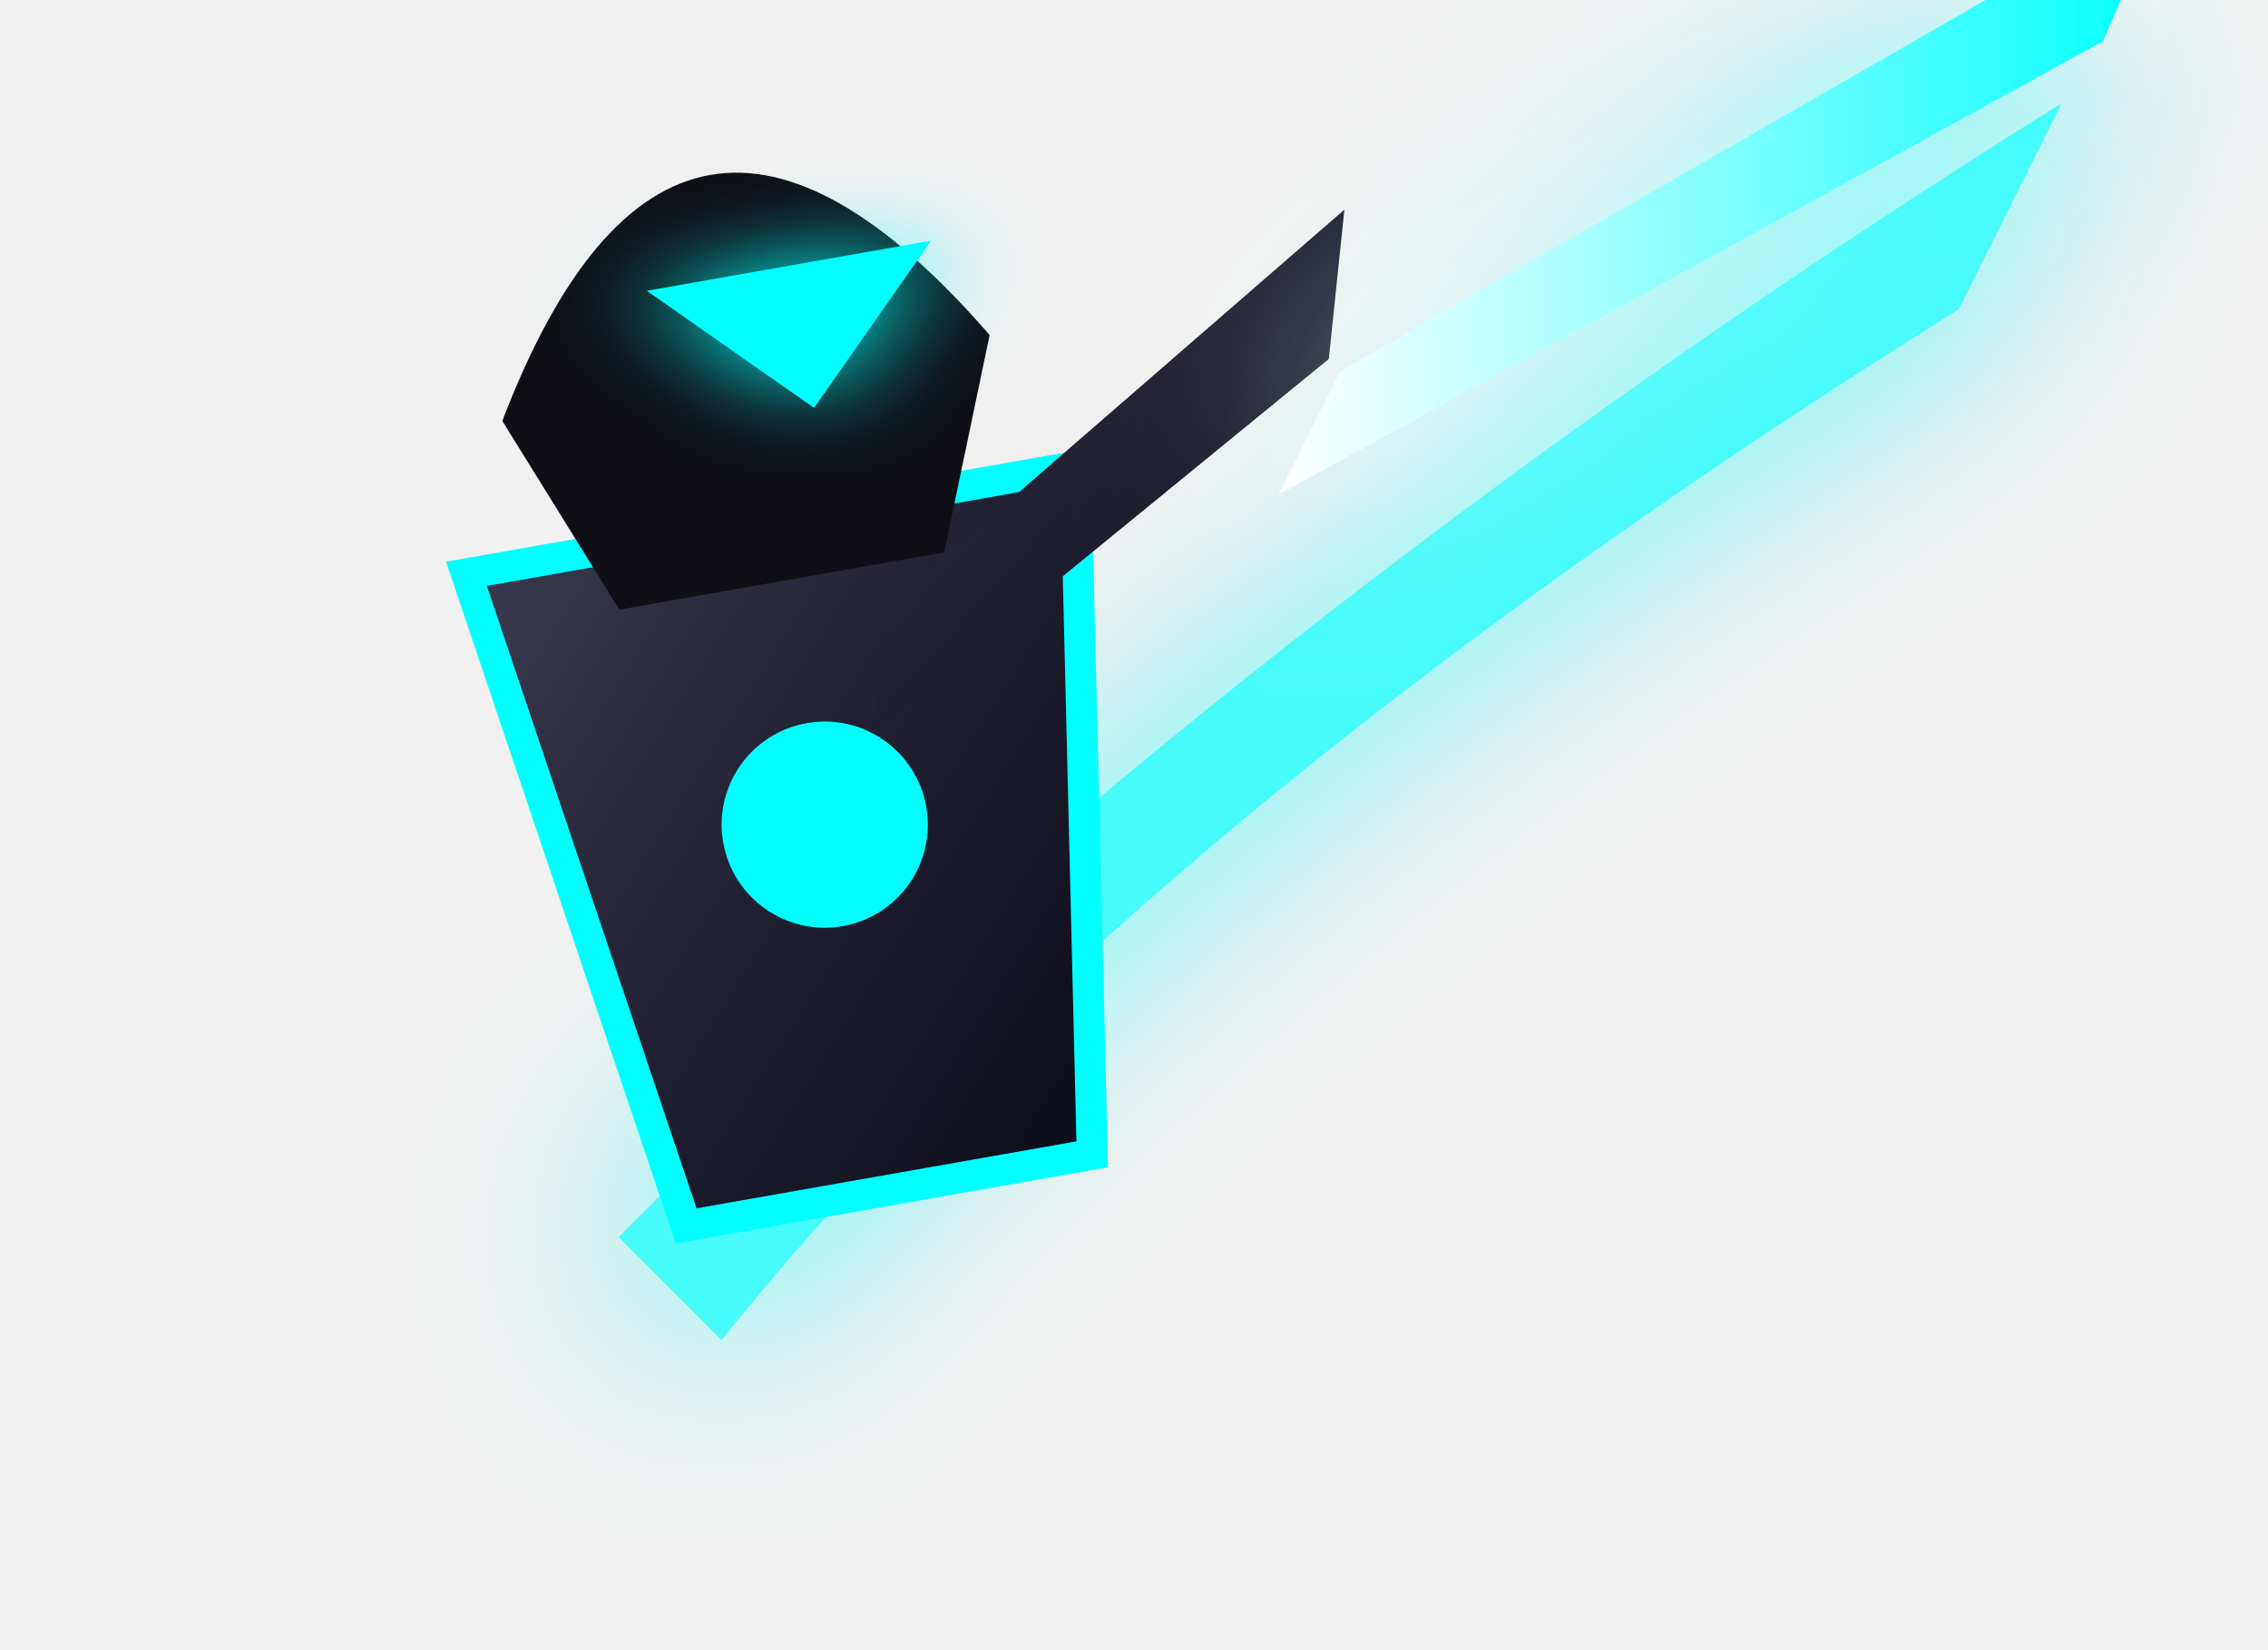
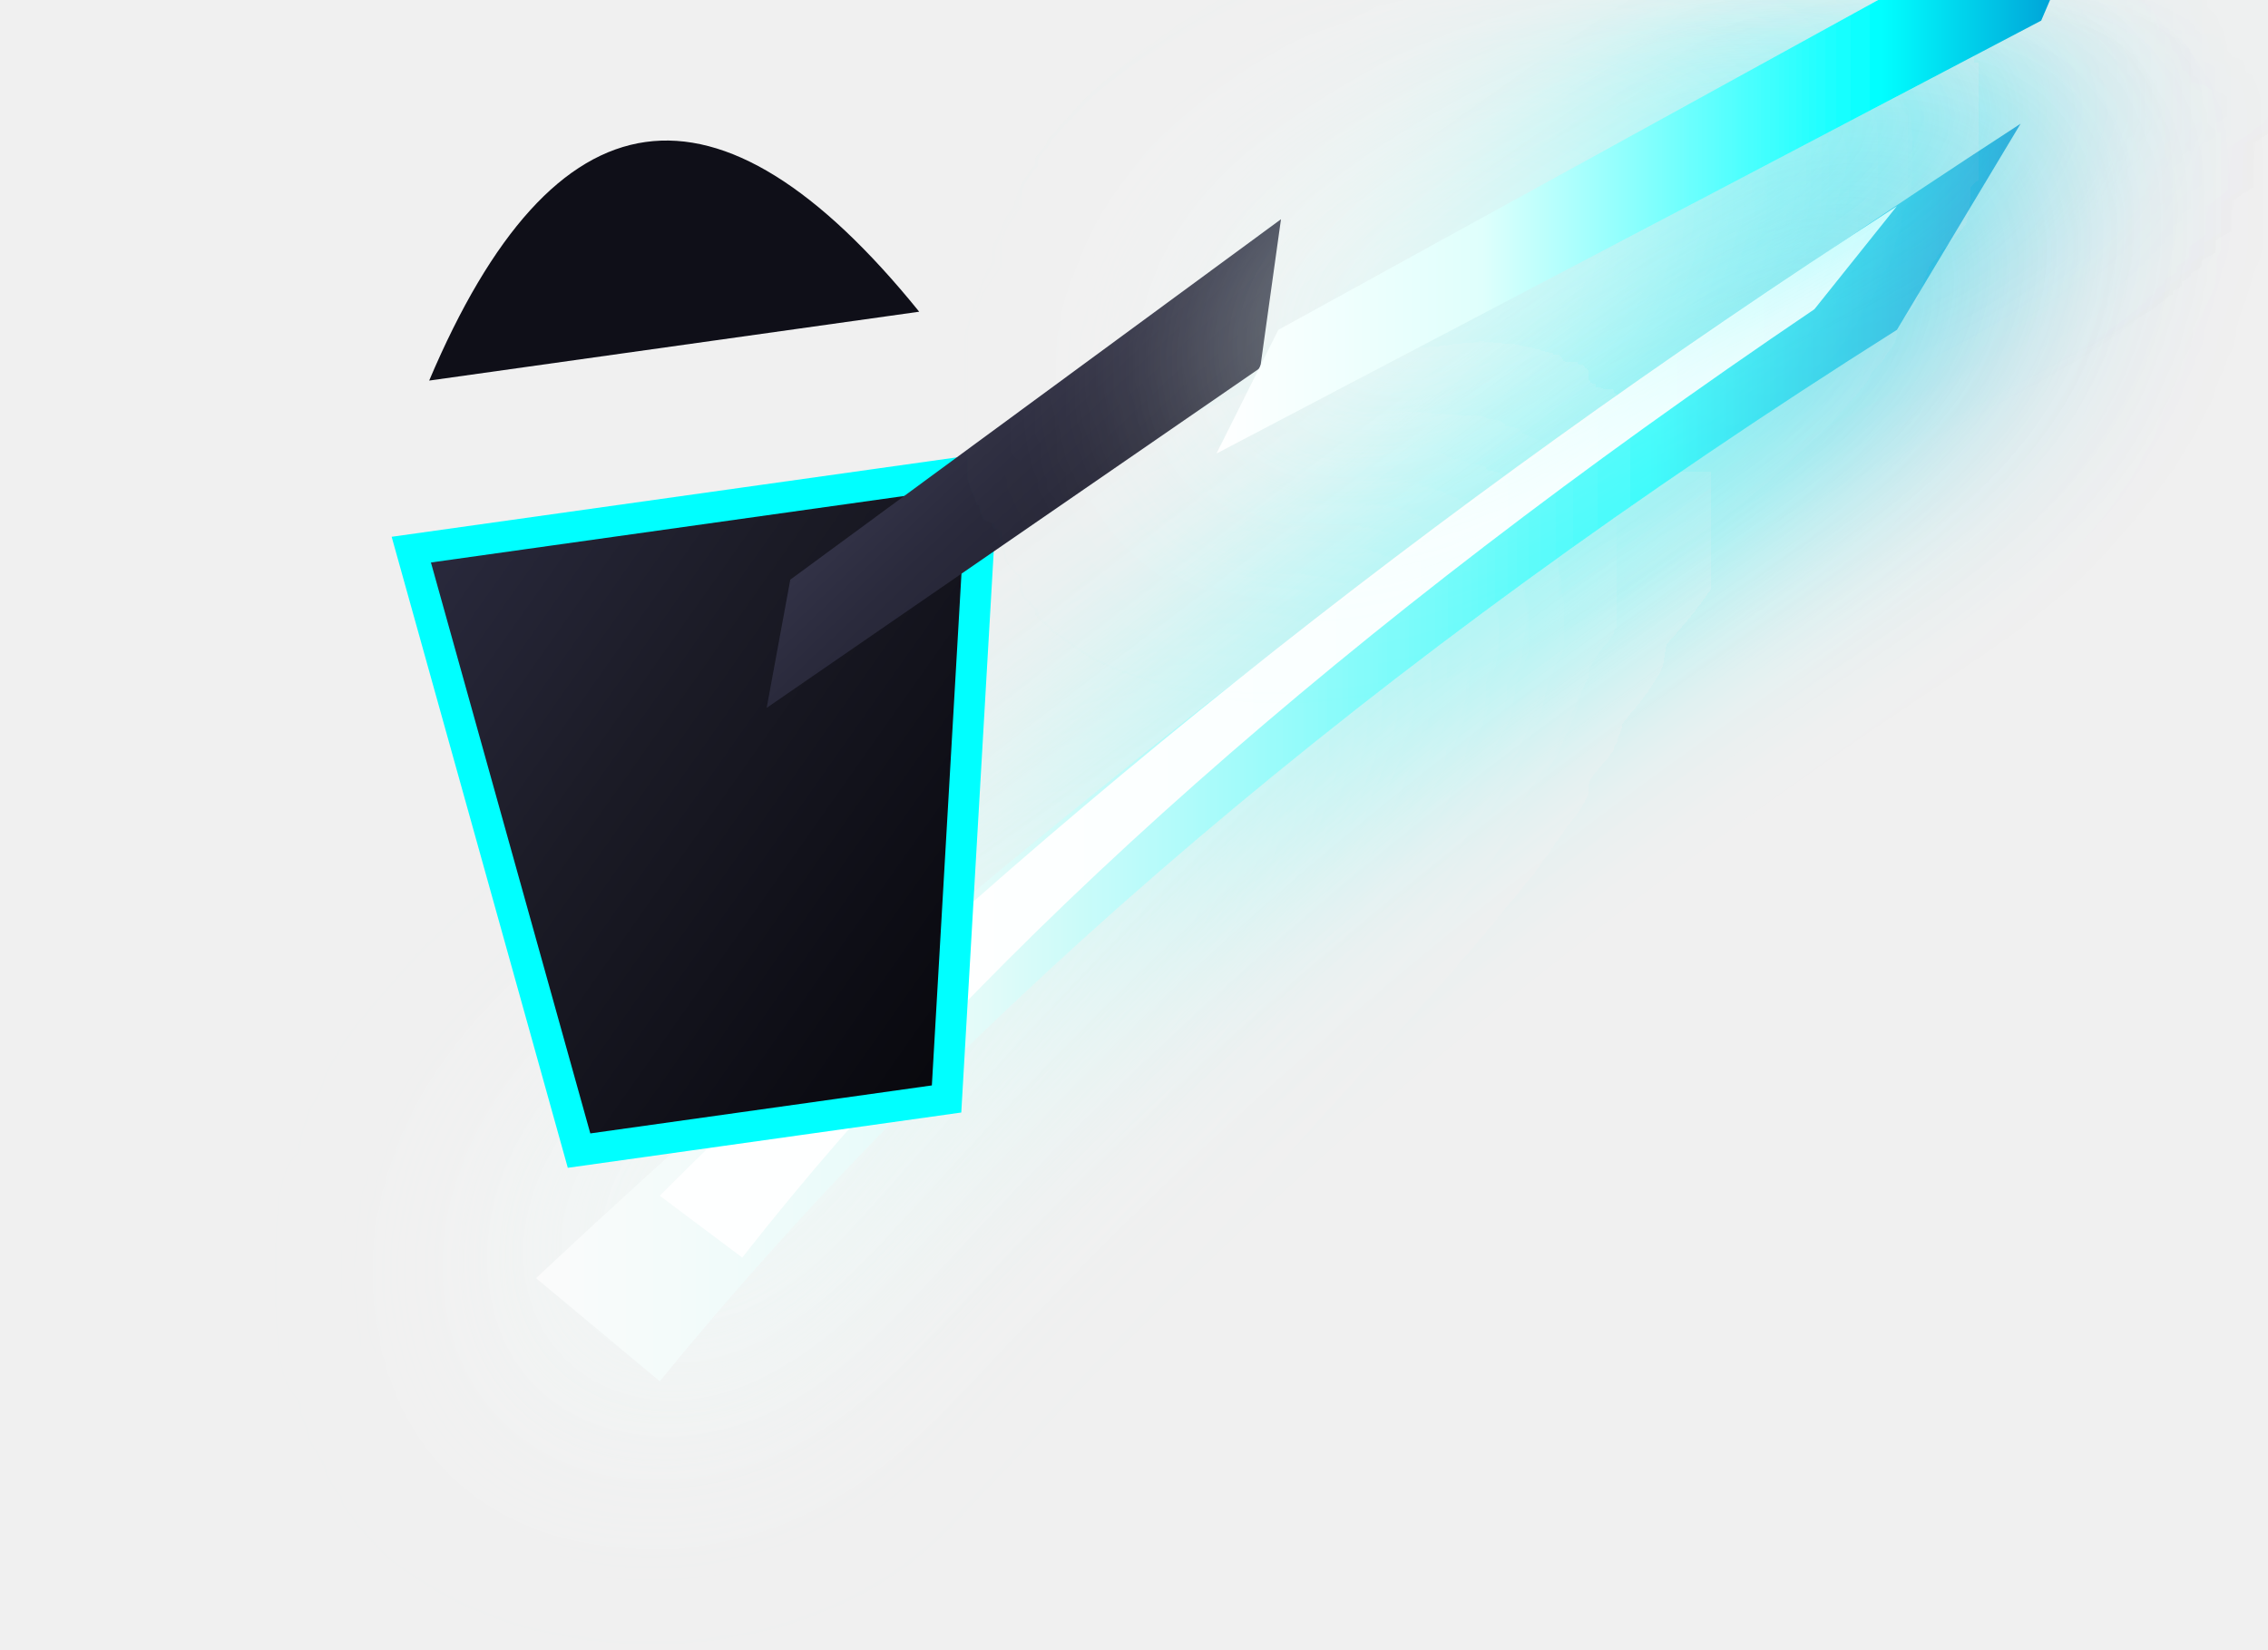
<svg xmlns="http://www.w3.org/2000/svg" viewBox="0 0 110 80" width="110" height="80">
  <defs>
-     <filter id="glow" x="-50%" y="-50%" width="200%" height="200%">
-       <feGaussianBlur stdDeviation="2.5" result="blur" />
-       <feComposite in="SourceGraphic" in2="blur" operator="over" />
+     <filter id="cyanGlow" x="-50%" y="-50%" width="200%" height="200%">
+       <feGaussianBlur stdDeviation="3" result="blur" />
+       <feMerge>
+         <feMergeNode in="blur" />
+         <feMergeNode in="SourceGraphic" />
+       </feMerge>
    </filter>
-     <filter id="heavyGlow" x="-50%" y="-50%" width="200%" height="200%">
-       <feGaussianBlur stdDeviation="5" result="blur" />
-       <feComposite in="SourceGraphic" in2="blur" operator="over" />
+     <filter id="heavyCyanGlow" x="-80%" y="-80%" width="260%" height="260%">
+       <feGaussianBlur stdDeviation="6" result="blur1" />
+       <feGaussianBlur stdDeviation="2" result="blur2" />
+       <feMerge>
+         <feMergeNode in="blur1" />
+         <feMergeNode in="blur2" />
+         <feMergeNode in="SourceGraphic" />
+       </feMerge>
    </filter>
-     <linearGradient id="metal" x1="0%" y1="0%" x2="100%" y2="100%">
-       <stop offset="0%" stop-color="#3a3a4f" />
-       <stop offset="50%" stop-color="#1e1e2f" />
-       <stop offset="100%" stop-color="#0a0a14" />
+     <filter id="pinkGlow" x="-50%" y="-50%" width="200%" height="200%">
+       <feGaussianBlur stdDeviation="3.5" result="blur" />
+       <feMerge>
+         <feMergeNode in="blur" />
+         <feMergeNode in="SourceGraphic" />
+       </feMerge>
+     </filter>
+     <filter id="greenGlow" x="-50%" y="-50%" width="200%" height="200%">
+       <feGaussianBlur stdDeviation="3" result="blur" />
+       <feMerge>
+         <feMergeNode in="blur" />
+         <feMergeNode in="SourceGraphic" />
+       </feMerge>
+     </filter>
+     <filter id="orangeGlow" x="-50%" y="-50%" width="200%" height="200%">
+       <feGaussianBlur stdDeviation="4.5" result="blur" />
+       <feMerge>
+         <feMergeNode in="blur" />
+         <feMergeNode in="SourceGraphic" />
+       </feMerge>
+     </filter>
+     <linearGradient id="cyberMetal" x1="0%" y1="0%" x2="100%" y2="100%">
+       <stop offset="0%" stop-color="#2a2a3e" />
+       <stop offset="35%" stop-color="#1b1b26" />
+       <stop offset="70%" stop-color="#0e0e16" />
+       <stop offset="100%" stop-color="#050508" />
    </linearGradient>
-     <linearGradient id="blade" x1="0%" y1="0%" x2="100%" y2="0%">
+     <linearGradient id="cyberMetalLight" x1="0%" y1="0%" x2="100%" y2="100%">
+       <stop offset="0%" stop-color="#4e4e6a" />
+       <stop offset="50%" stop-color="#2a2a3c" />
+       <stop offset="100%" stop-color="#14141e" />
+     </linearGradient>
+     <linearGradient id="ninjaBlade" x1="0%" y1="0%" x2="100%" y2="0%">
      <stop offset="0%" stop-color="#ffffff" />
-       <stop offset="100%" stop-color="#00ffff" />
+       <stop offset="30%" stop-color="#dffffc" />
+       <stop offset="75%" stop-color="#00ffff" />
+       <stop offset="100%" stop-color="#0088cc" />
    </linearGradient>
-     <linearGradient id="energy" x1="0%" y1="0%" x2="100%" y2="100%">
+     <linearGradient id="cyberScarf" x1="0%" y1="0%" x2="100%" y2="100%">
      <stop offset="0%" stop-color="#ff0055" />
-       <stop offset="100%" stop-color="#ff9900" />
+       <stop offset="45%" stop-color="#ff3300" />
+       <stop offset="90%" stop-color="#ffcc00" />
+     </linearGradient>
+     <linearGradient id="plasmaBlue" x1="0%" y1="0%" x2="100%" y2="100%">
+       <stop offset="0%" stop-color="#ffffff" />
+       <stop offset="50%" stop-color="#00ffff" />
+       <stop offset="100%" stop-color="#0033aa" />
+     </linearGradient>
+     <linearGradient id="heavyAxe" x1="0%" y1="0%" x2="100%" y2="100%">
+       <stop offset="0%" stop-color="#ff3333" />
+       <stop offset="50%" stop-color="#ff7700" />
+       <stop offset="100%" stop-color="#550000" />
+     </linearGradient>
+     <linearGradient id="ninjaGreen" x1="0%" y1="0%" x2="100%" y2="100%">
+       <stop offset="0%" stop-color="#00ffcc" />
+       <stop offset="60%" stop-color="#00ff55" />
+       <stop offset="100%" stop-color="#003311" />
    </linearGradient>
  </defs>
-   <path d="M 30 60 Q 60 30 100 5 L 95 15 Q 55 40 35 65 Z" fill="#00ffff" filter="url(#heavyGlow)" opacity="0.7" />
-   <g transform="rotate(-10 40 40)">
-     <path d="M 25 25 L 55 25 L 50 58 L 30 58 Z" fill="url(#metal)" stroke="#00ffff" stroke-width="1.5" />
-     <circle cx="40" cy="40" r="5" fill="#00ffff" />
-     <path d="M 28 18 Q 40 -2 52 18 L 48 28 L 32 28 Z" fill="#0f0f15" />
-     <path d="M 36 13 L 50 13 L 43 20 Z" fill="#00ffff" filter="url(#glow)" />
-     <path d="M 45 30 L 70 15 L 68 22 L 43 36 Z" fill="url(#metal)" />
+   <path d="M 26 62 Q 58 32 98 6 L 92 16 Q 54 40 32 67 Z" fill="url(#ninjaBlade)" filter="url(#heavyCyanGlow)" opacity="0.75" />
+   <path d="M 32 58 Q 58 32 92 10 L 88 15 Q 54 38 36 61 Z" fill="#ffffff" opacity="0.95" />
+   <g transform="rotate(-8 40 40)">
+     <path d="M 22 24 L 50 24 L 44 54 L 26 54 Z" fill="url(#cyberMetal)" stroke="#00ffff" stroke-width="1.5" />
+     <path d="M 24 16 Q 36 -4 48 16 Z" fill="#0f0f18" />
+     <path d="M 40 28 L 66 14 L 64 21 L 38 34 Z" fill="url(#cyberMetalLight)" />
  </g>
-   <path d="M 65 18 L 105 -5 L 102 2 L 62 24 Z" fill="url(#blade)" filter="url(#heavyGlow)" />
+   <path d="M 62 16 L 102 -6 L 99 1 L 59 22 Z" fill="url(#ninjaBlade)" filter="url(#heavyCyanGlow)" />
</svg>
